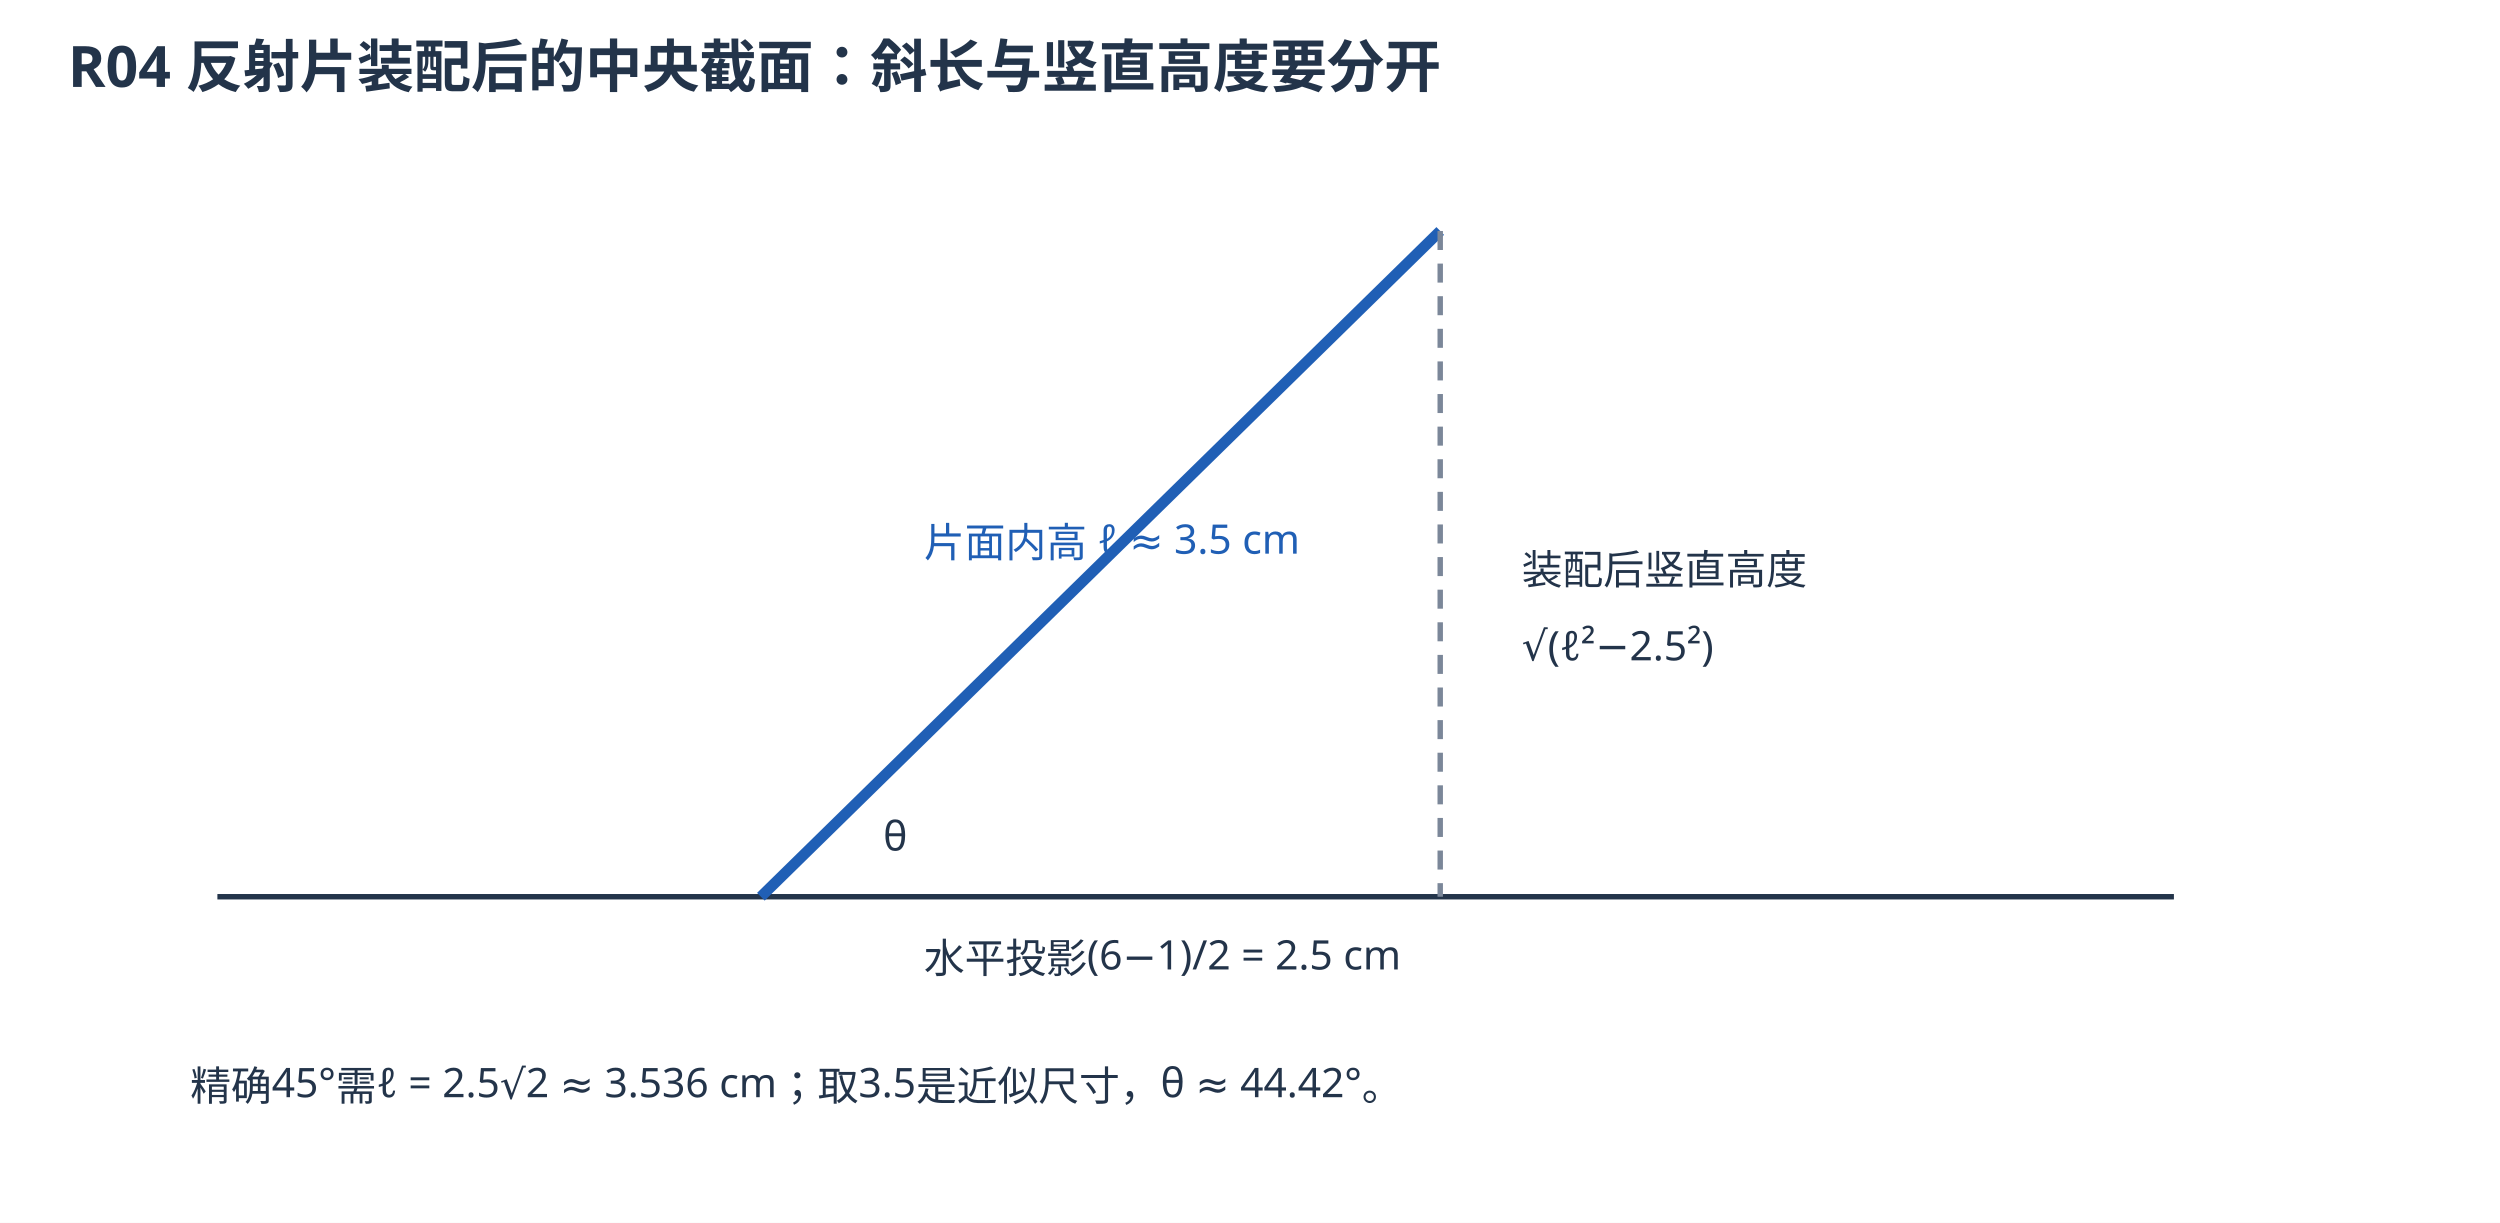
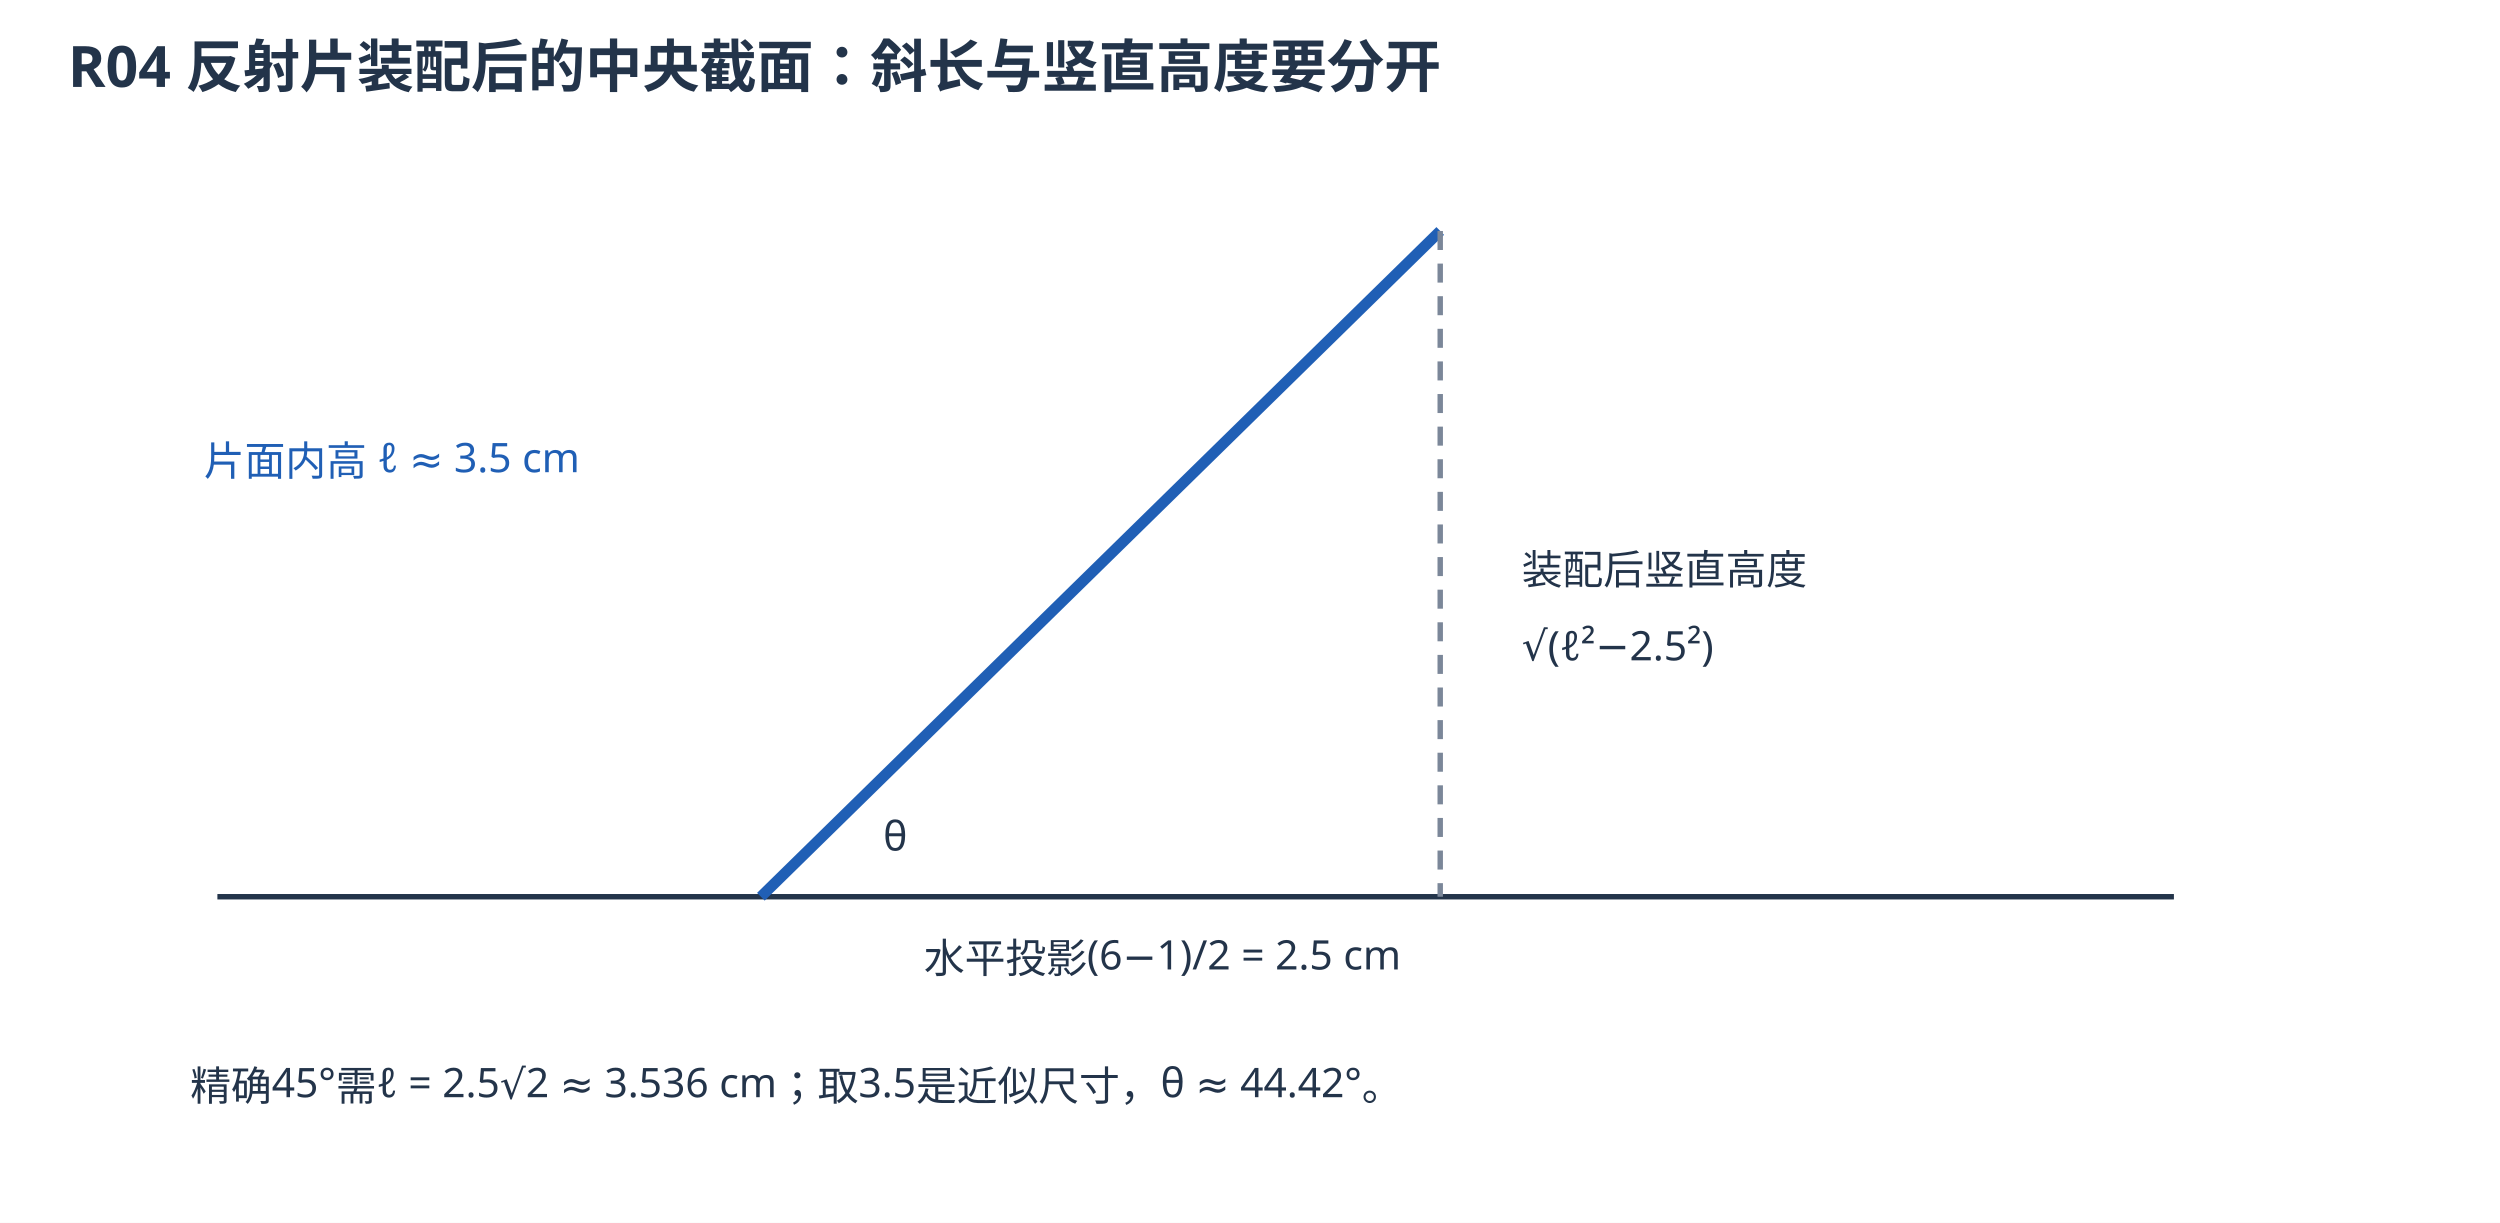
<svg xmlns="http://www.w3.org/2000/svg" width="920" height="450" viewBox="0 0 920 450">
  <rect width="920" height="450" fill="white" />
  <style>text{font:18px "Microsoft YaHei",sans-serif;fill:#23344a}.small{font-size:15px}.title{font-weight:700;font-size:21px}</style>
  <text x="25.00" y="32.00" class="title">R04 反射片装配后的中央截面：斜长与竖直高度要分开</text>
  <path d="M80.00,330.00L800.00,330.00" fill="none" stroke="#23344a" stroke-width="2" />
  <path d="M280.00,330.00L530.00,85.00" fill="none" stroke="#205fb5" stroke-width="4" />
  <path d="M530.00,85.00L530.00,330.00" fill="none" stroke="#7b8799" stroke-width="2" stroke-dasharray="7 5" />
-   <text x="340.00" y="205.00" class="small" style="fill:#205fb5">片面内高 ℓ ≈ 3.5 cm</text>
+   <text x="75.00" y="175.00" class="small" style="fill:#205fb5">片面内高 ℓ ≈ 3.5 cm</text>
  <text x="560.00" y="215.00" class="small">装配后竖直高度</text>
  <text x="560.00" y="243.00" class="small">√(ℓ²−2.5²)</text>
  <text x="340.00" y="358.00" class="small">水平投影(6−1)/2 = 2.5 cm</text>
  <text x="325.00" y="313.00" class="small">θ</text>
  <text x="70.00" y="405.00" class="small">精确45°需ℓ = 2.5√2 ≈ 3.536 cm；取3.5是近似尺寸，θ ≈ 44.42°。</text>
</svg>
